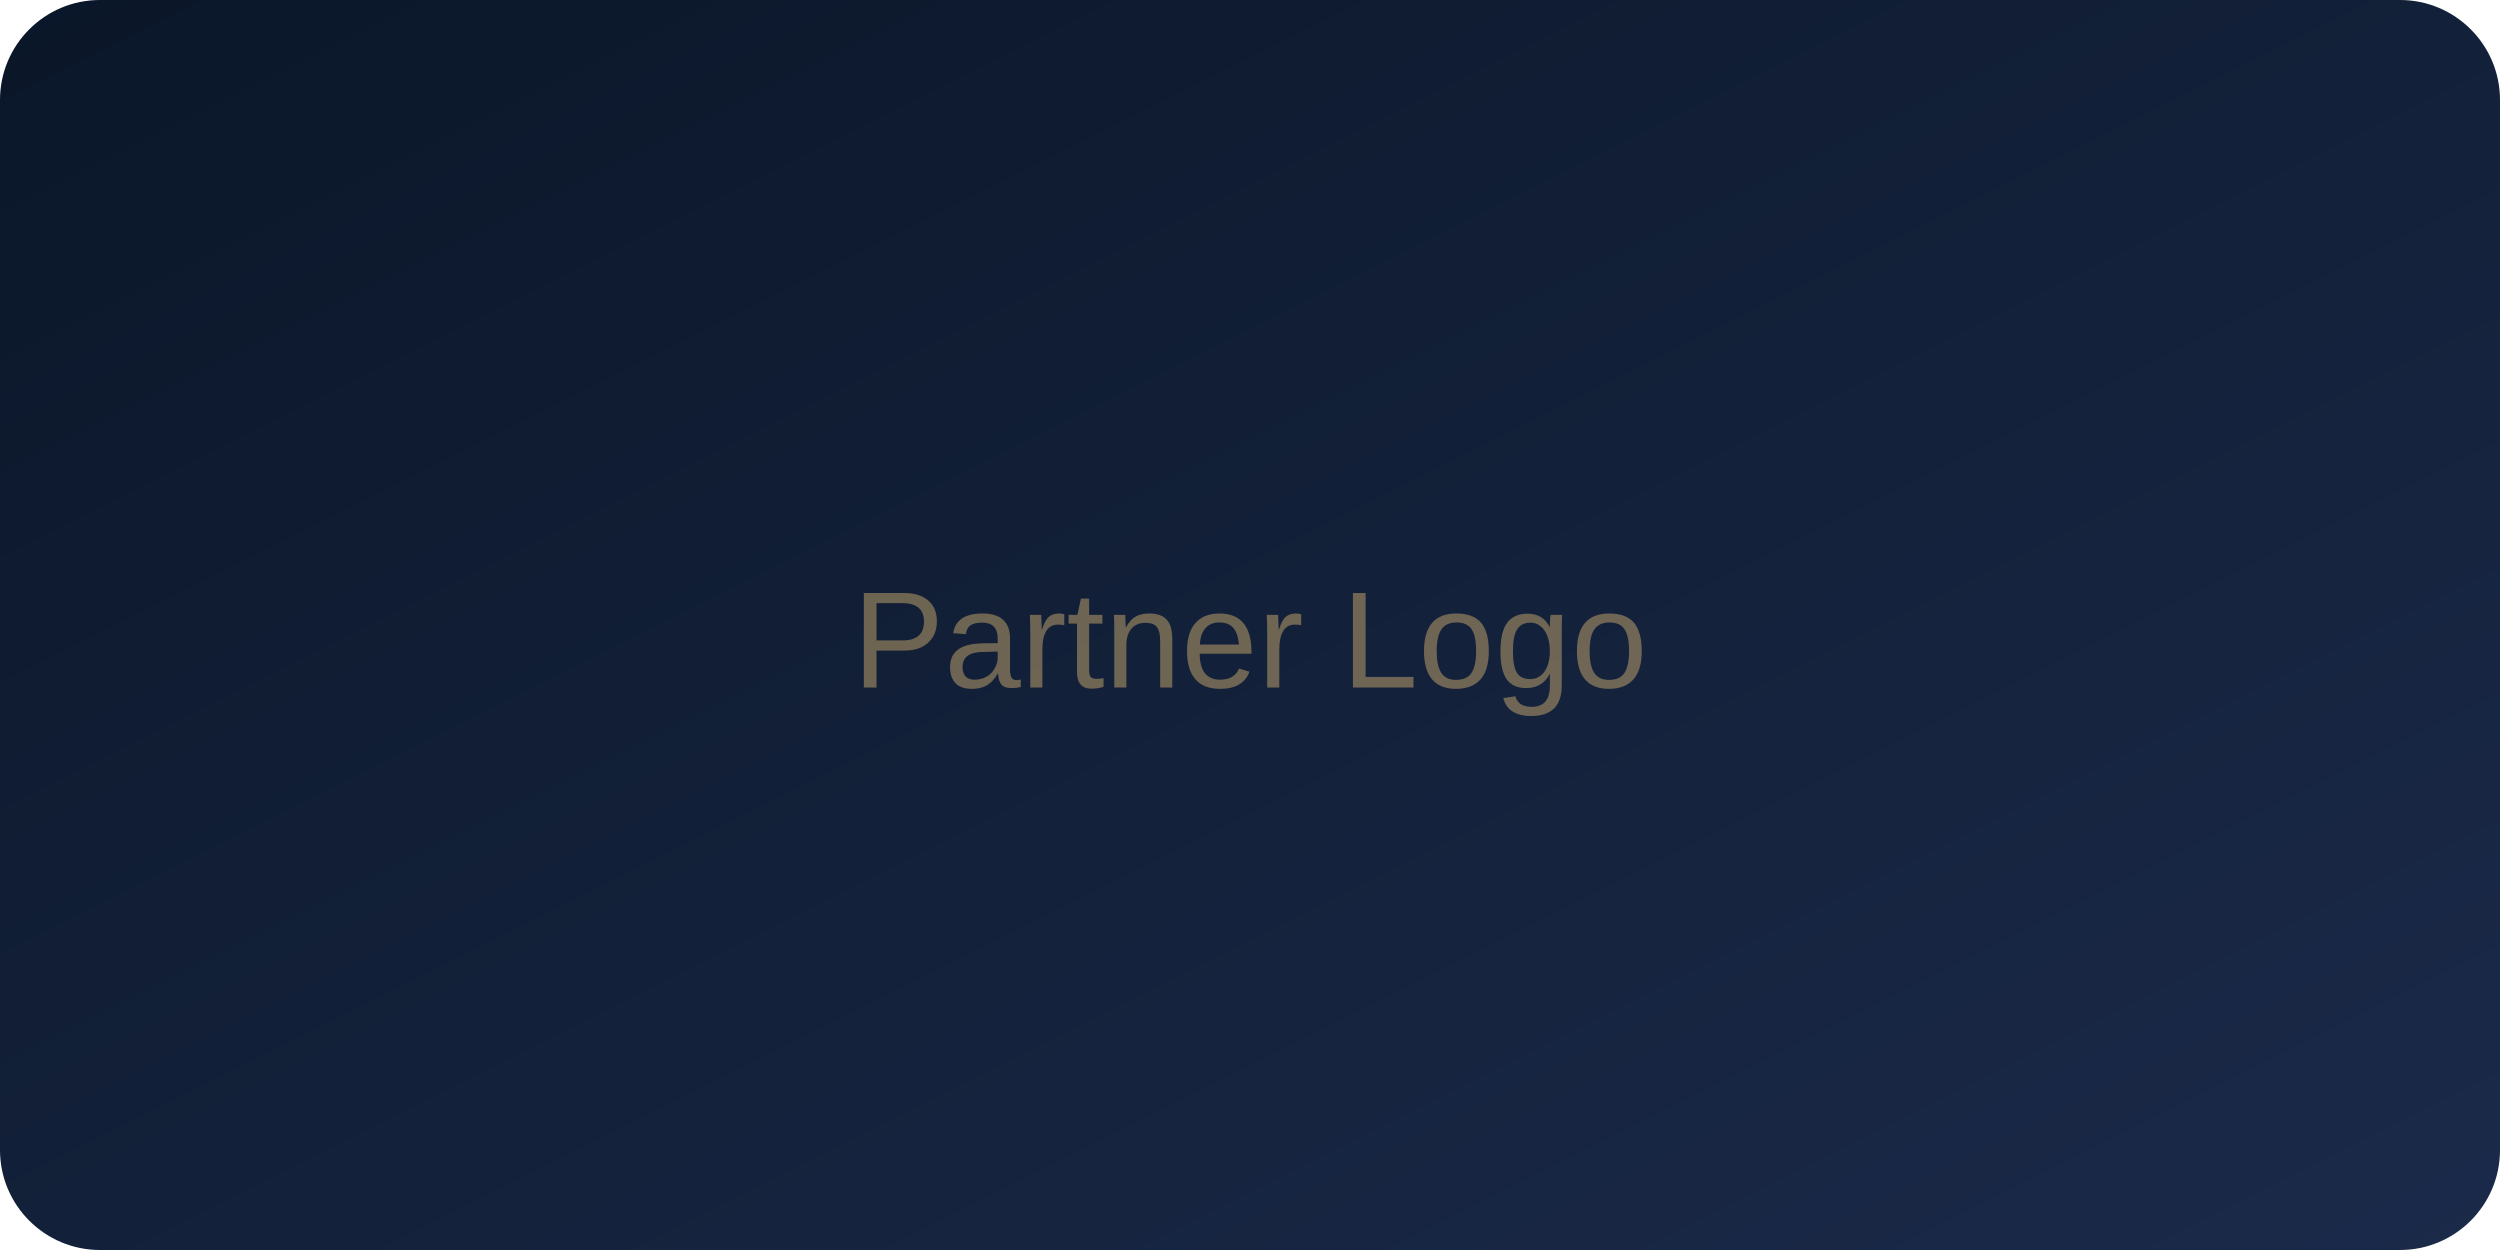
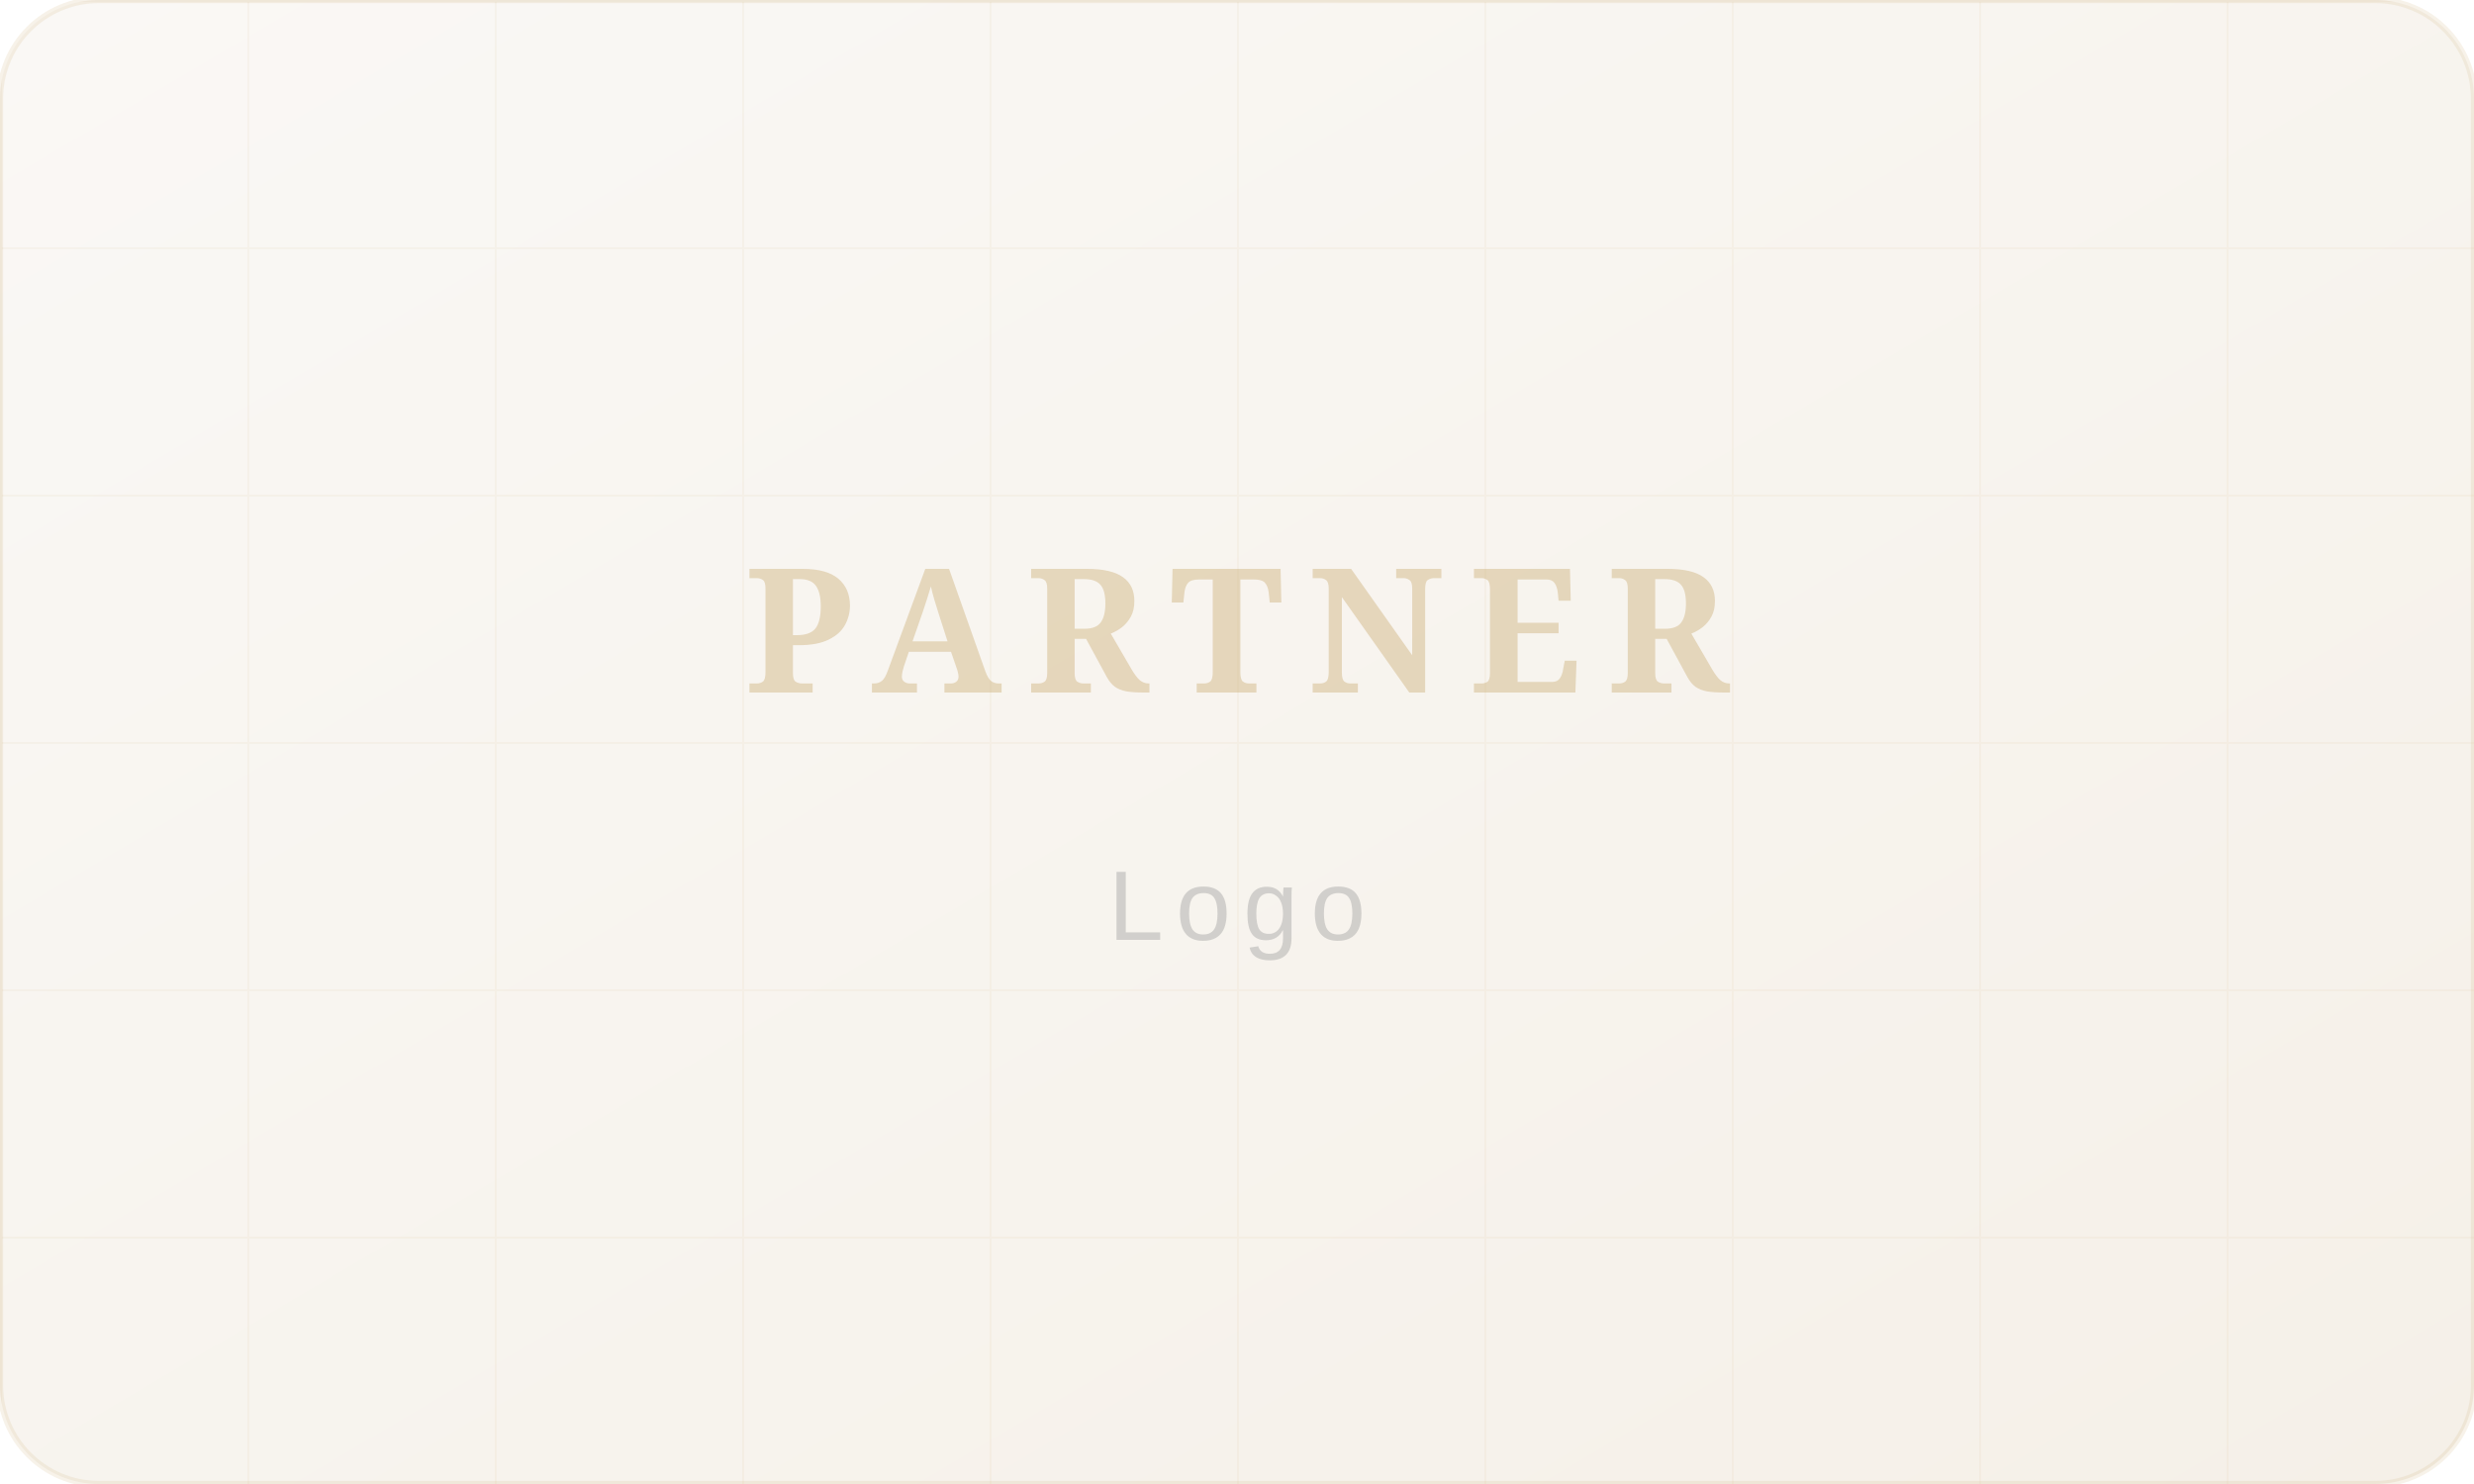
- <svg xmlns="http://www.w3.org/2000/svg" width="200" height="100">
+ <svg xmlns="http://www.w3.org/2000/svg" width="200" height="120">
  <defs>
    <linearGradient id="bg" x1="0%" y1="0%" x2="100%" y2="100%">
-       <stop offset="0%" style="stop-color:#0A1628" />
-       <stop offset="100%" style="stop-color:#1B2A4A" />
+       <stop offset="0%" style="stop-color:#FAF8F5" />
+       <stop offset="100%" style="stop-color:#F5F0E8" />
    </linearGradient>
+     <pattern id="grid" width="20" height="20" patternUnits="userSpaceOnUse">
+       <path d="M 20 0 L 0 0 0 20" fill="none" stroke="#C9A96E" stroke-width="0.3" opacity="0.08" />
+     </pattern>
  </defs>
-   <rect width="200" height="100" rx="8" fill="url(#bg)" />
-   <text x="100" y="55" font-family="Arial, sans-serif" font-size="11" fill="#C9A96E" text-anchor="middle" opacity="0.5">Partner Logo</text>
+   <rect width="200" height="120" rx="8" fill="url(#bg)" />
+   <rect width="200" height="120" rx="8" fill="url(#grid)" />
+   <rect x="0" y="0" width="200" height="120" rx="8" fill="none" stroke="#C9A96E" stroke-width="0.5" opacity="0.15" />
+   <text x="100" y="56" font-family="Georgia, serif" font-size="14" font-weight="bold" fill="#C9A96E" text-anchor="middle" opacity="0.4" letter-spacing="2">PARTNER</text>
+   <text x="100" y="76" font-family="Arial, sans-serif" font-size="8" fill="#999999" text-anchor="middle" opacity="0.4" letter-spacing="1">Logo</text>
</svg>
